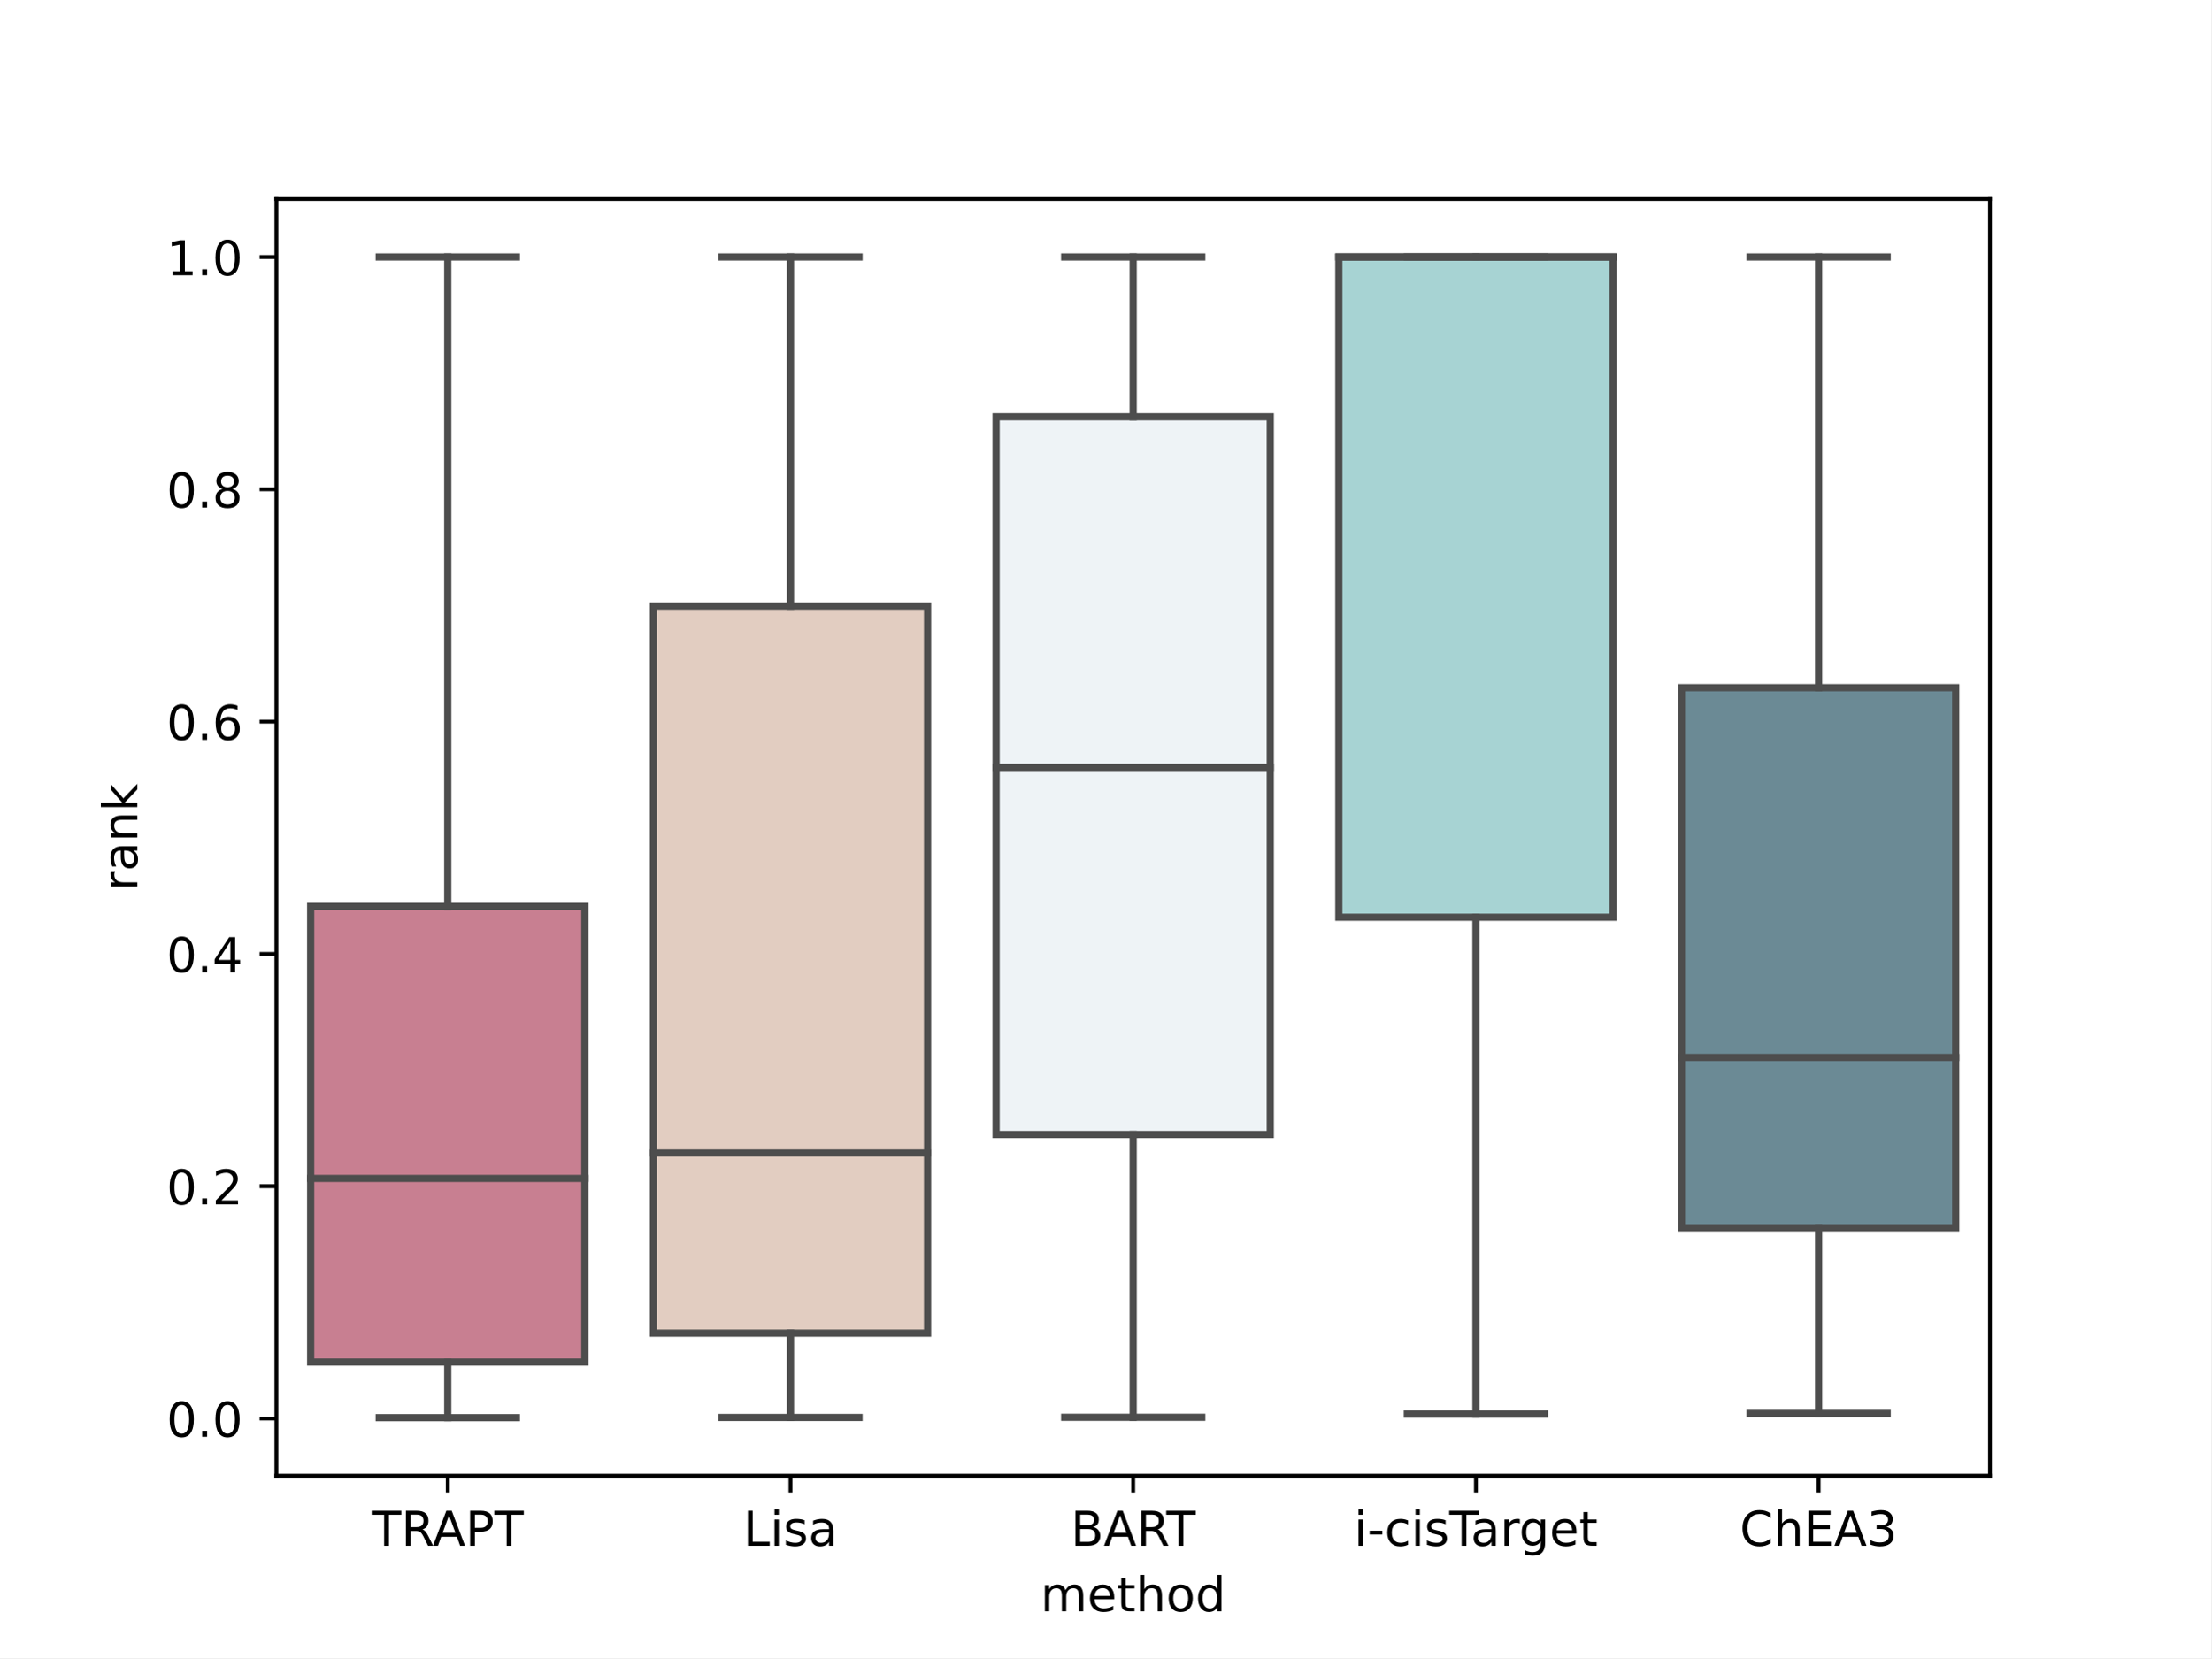
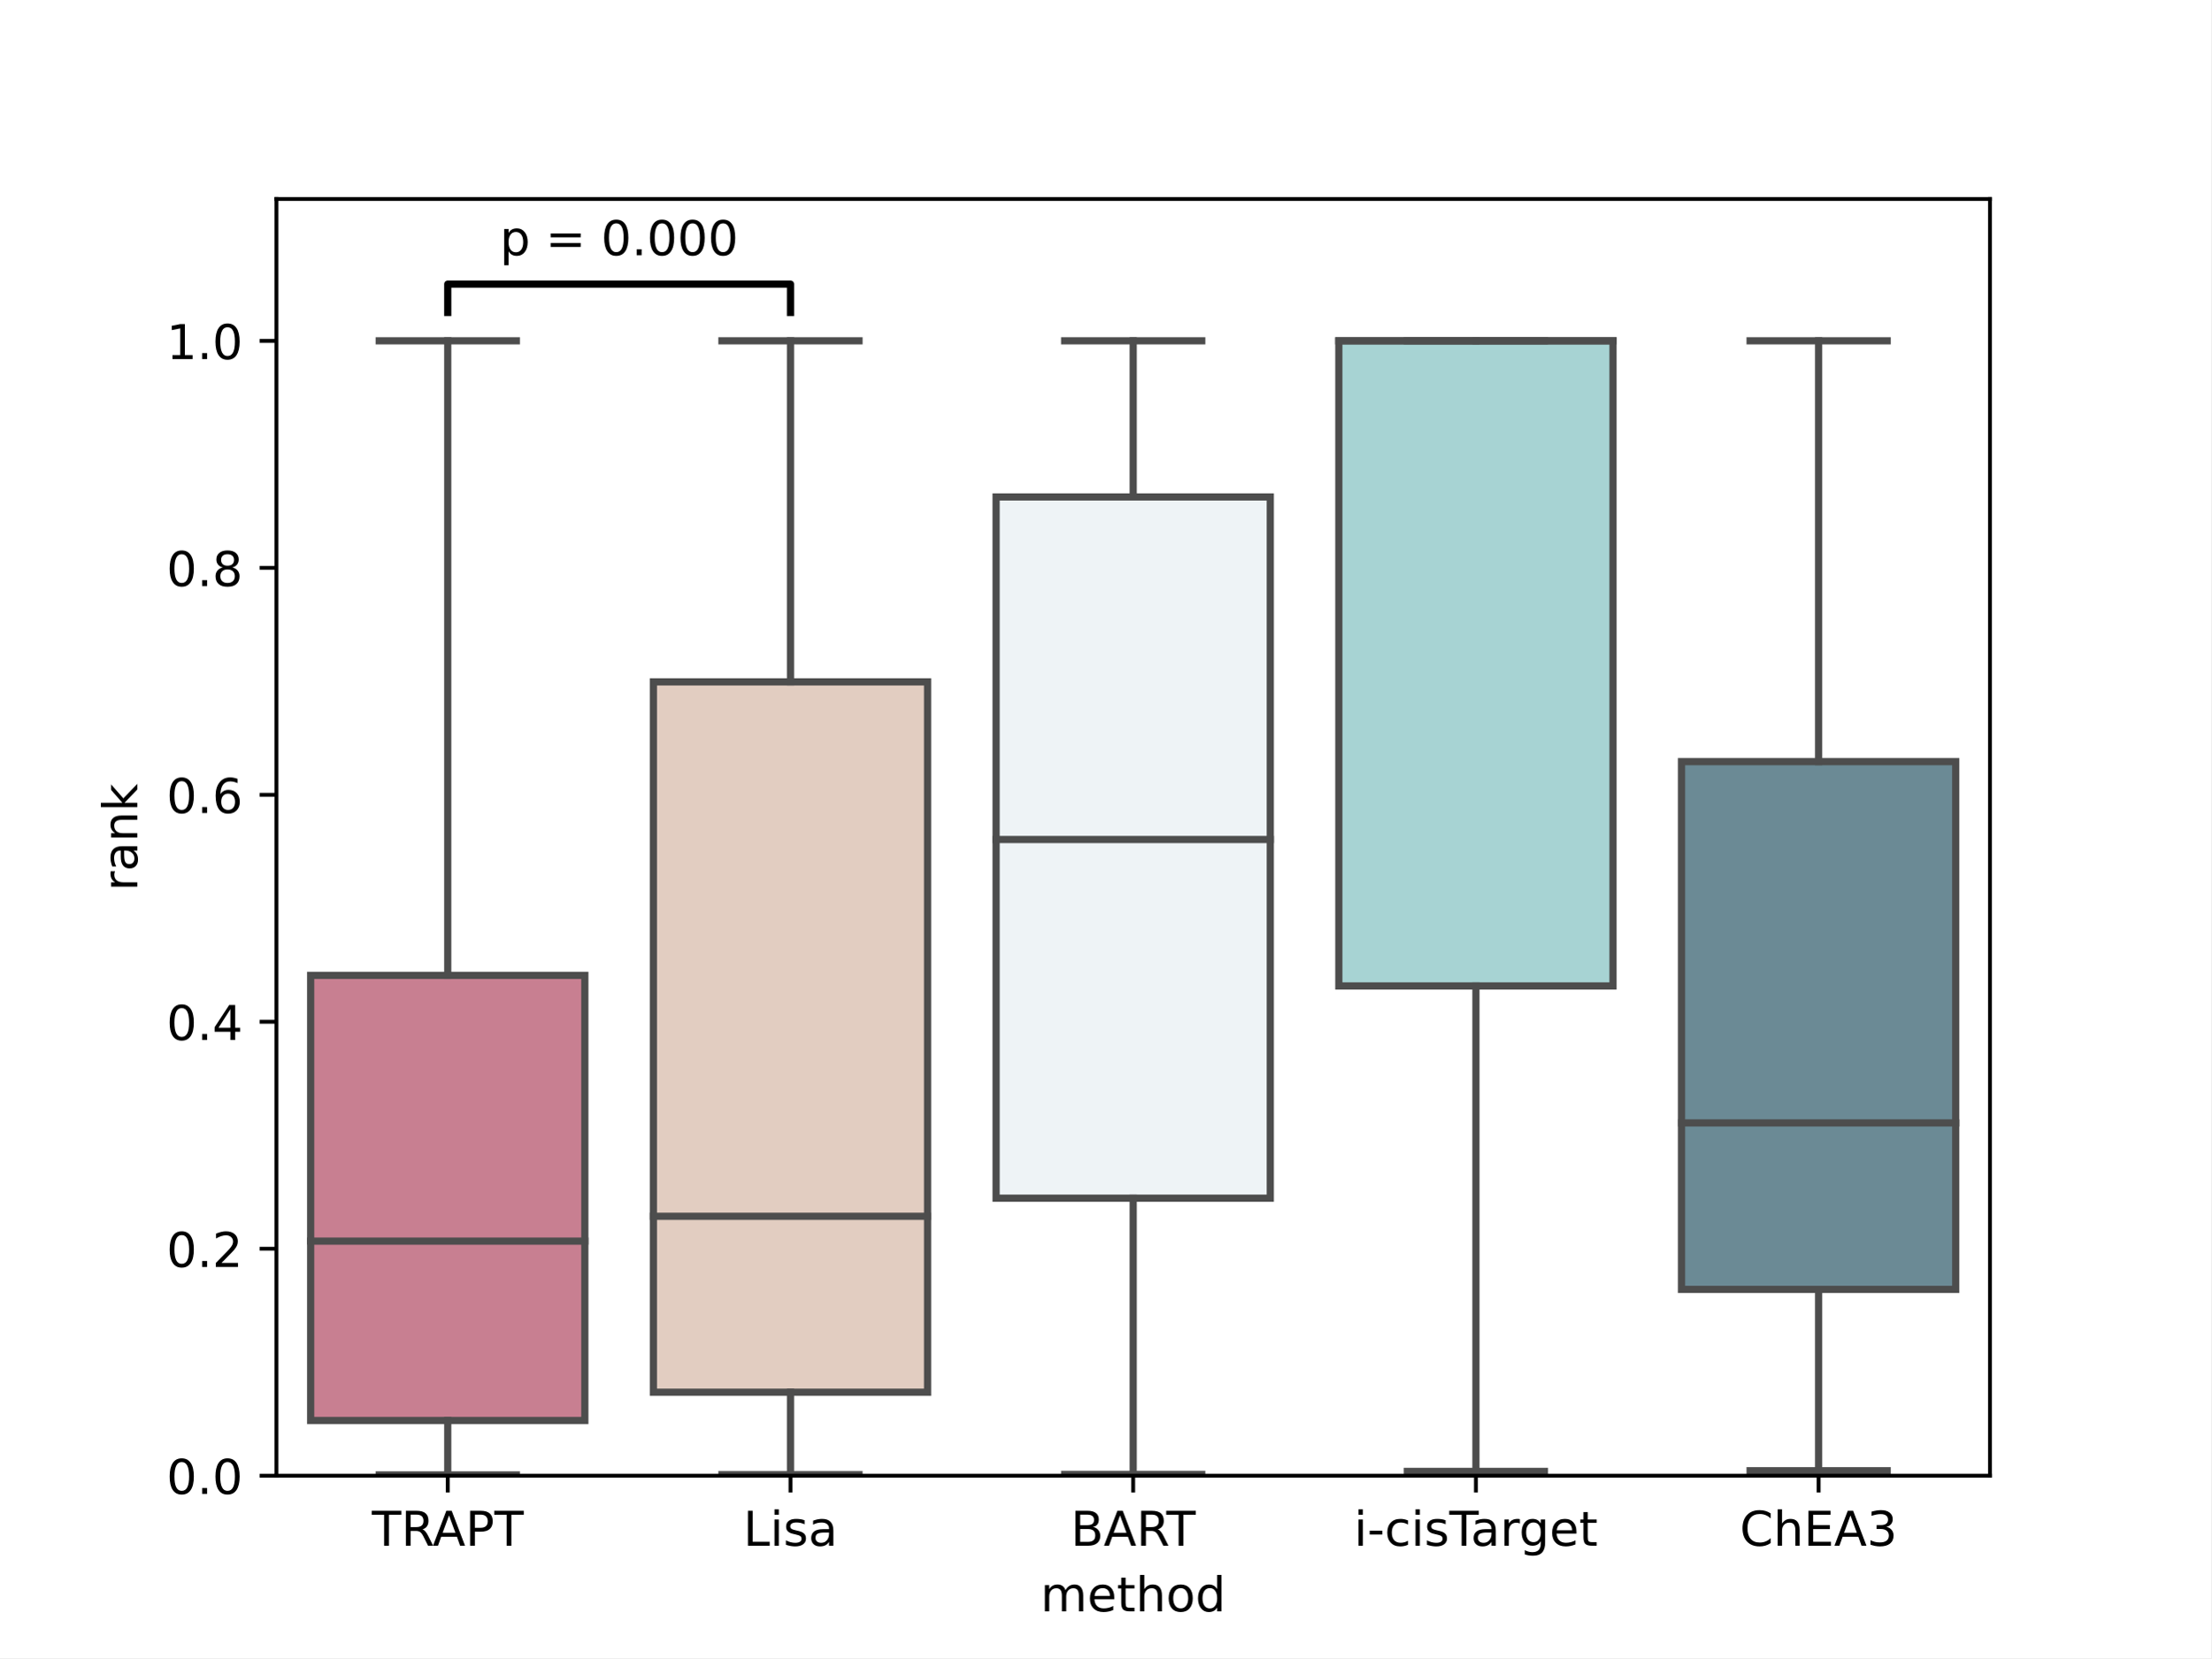
<svg xmlns="http://www.w3.org/2000/svg" xmlns:xlink="http://www.w3.org/1999/xlink" width="460.8pt" height="345.6pt" viewBox="0 0 460.8 345.6" version="1.1">
  <defs>
    <style type="text/css">*{stroke-linejoin: round; stroke-linecap: butt}</style>
  </defs>
  <g id="figure_1">
    <g id="patch_1">
      <path d="M 0 345.6  L 460.8 345.6  L 460.8 0  L 0 0  z " style="fill: #ffffff" />
    </g>
    <g id="axes_1">
      <g id="patch_2">
        <path d="M 57.6 307.584  L 414.72 307.584  L 414.72 41.472  L 57.6 41.472  z " style="fill: #ffffff" />
      </g>
      <g id="patch_3">
-         <path d="M 64.742 283.892  L 121.882 283.892  L 121.882 188.934  L 64.742 188.934  L 64.742 283.892  z " clip-path="url(#p0a7b6c5c4d)" style="fill: #c87f91; stroke: #4d4d4d; stroke-width: 1.5; stroke-linejoin: miter" />
+         <path d="M 64.742 296.079  L 121.882 296.079  L 121.882 203.301  L 64.742 203.301  L 64.742 296.079  z " clip-path="url(#p79913460dd)" style="fill: #c87f91; stroke: #4d4d4d; stroke-width: 1.5; stroke-linejoin: miter" />
      </g>
      <g id="patch_4">
-         <path d="M 136.166 277.858  L 193.306 277.858  L 193.306 126.322  L 136.166 126.322  L 136.166 277.858  z " clip-path="url(#p0a7b6c5c4d)" style="fill: #e2cdc1; stroke: #4d4d4d; stroke-width: 1.5; stroke-linejoin: miter" />
+         <path d="M 136.166 290.185  L 193.306 290.185  L 193.306 142.124  L 136.166 142.124  L 136.166 290.185  z " clip-path="url(#p79913460dd)" style="fill: #e2cdc1; stroke: #4d4d4d; stroke-width: 1.5; stroke-linejoin: miter" />
      </g>
      <g id="patch_5">
-         <path d="M 207.59 236.463  L 264.73 236.463  L 264.73 86.87  L 207.59 86.87  L 207.59 236.463  z " clip-path="url(#p0a7b6c5c4d)" style="fill: #eef3f6; stroke: #4d4d4d; stroke-width: 1.5; stroke-linejoin: miter" />
+         <path d="M 207.59 249.739  L 264.73 249.739  L 264.73 103.578  L 207.59 103.578  L 207.59 249.739  z " clip-path="url(#p79913460dd)" style="fill: #eef3f6; stroke: #4d4d4d; stroke-width: 1.5; stroke-linejoin: miter" />
      </g>
      <g id="patch_6">
-         <path d="M 279.014 191.187  L 336.154 191.187  L 336.154 53.568  L 279.014 53.568  L 279.014 191.187  z " clip-path="url(#p0a7b6c5c4d)" style="fill: #a7d3d3; stroke: #4d4d4d; stroke-width: 1.5; stroke-linejoin: miter" />
+         <path d="M 279.014 205.501  L 336.154 205.501  L 336.154 71.04  L 279.014 71.04  L 279.014 205.501  z " clip-path="url(#p79913460dd)" style="fill: #a7d3d3; stroke: #4d4d4d; stroke-width: 1.5; stroke-linejoin: miter" />
      </g>
      <g id="patch_7">
-         <path d="M 350.438 255.921  L 407.578 255.921  L 407.578 143.335  L 350.438 143.335  L 350.438 255.921  z " clip-path="url(#p0a7b6c5c4d)" style="fill: #6b8a95; stroke: #4d4d4d; stroke-width: 1.5; stroke-linejoin: miter" />
+         <path d="M 350.438 268.751  L 407.578 268.751  L 407.578 158.747  L 350.438 158.747  L 350.438 268.751  z " clip-path="url(#p79913460dd)" style="fill: #6b8a95; stroke: #4d4d4d; stroke-width: 1.5; stroke-linejoin: miter" />
      </g>
      <g id="matplotlib.axis_1">
        <g id="xtick_1">
          <g id="line2d_1">
            <defs>
-               <path id="m350360e28e" d="M 0 0  L 0 3.5  " style="stroke: #000000; stroke-width: 0.8" />
+               <path id="m18a7660b4f" d="M 0 0  L 0 3.5  " style="stroke: #000000; stroke-width: 0.8" />
            </defs>
            <g>
-               <use xlink:href="#m350360e28e" x="93.312" y="307.584" style="stroke: #000000; stroke-width: 0.8" />
+               <use xlink:href="#m18a7660b4f" x="93.312" y="307.584" style="stroke: #000000; stroke-width: 0.8" />
            </g>
          </g>
          <g id="text_1">
            <g transform="translate(77.49481 322.1824)scale(0.1 -0.1)">
              <defs>
                <path id="DejaVuSans-54" d="M -19 4666  L 3928 4666  L 3928 4134  L 2272 4134  L 2272 0  L 1638 0  L 1638 4134  L -19 4134  L -19 4666  z " transform="scale(0.015625)" />
                <path id="DejaVuSans-52" d="M 2841 2188  Q 3044 2119 3236 1894  Q 3428 1669 3622 1275  L 4263 0  L 3584 0  L 2988 1197  Q 2756 1666 2539 1819  Q 2322 1972 1947 1972  L 1259 1972  L 1259 0  L 628 0  L 628 4666  L 2053 4666  Q 2853 4666 3247 4331  Q 3641 3997 3641 3322  Q 3641 2881 3436 2590  Q 3231 2300 2841 2188  z M 1259 4147  L 1259 2491  L 2053 2491  Q 2509 2491 2742 2702  Q 2975 2913 2975 3322  Q 2975 3731 2742 3939  Q 2509 4147 2053 4147  L 1259 4147  z " transform="scale(0.015625)" />
                <path id="DejaVuSans-41" d="M 2188 4044  L 1331 1722  L 3047 1722  L 2188 4044  z M 1831 4666  L 2547 4666  L 4325 0  L 3669 0  L 3244 1197  L 1141 1197  L 716 0  L 50 0  L 1831 4666  z " transform="scale(0.015625)" />
                <path id="DejaVuSans-50" d="M 1259 4147  L 1259 2394  L 2053 2394  Q 2494 2394 2734 2622  Q 2975 2850 2975 3272  Q 2975 3691 2734 3919  Q 2494 4147 2053 4147  L 1259 4147  z M 628 4666  L 2053 4666  Q 2838 4666 3239 4311  Q 3641 3956 3641 3272  Q 3641 2581 3239 2228  Q 2838 1875 2053 1875  L 1259 1875  L 1259 0  L 628 0  L 628 4666  z " transform="scale(0.015625)" />
              </defs>
              <use xlink:href="#DejaVuSans-54" />
              <use xlink:href="#DejaVuSans-52" x="61.084" />
              <use xlink:href="#DejaVuSans-41" x="126.566" />
              <use xlink:href="#DejaVuSans-50" x="194.975" />
              <use xlink:href="#DejaVuSans-54" x="255.277" />
            </g>
          </g>
        </g>
        <g id="xtick_2">
          <g id="line2d_2">
            <g>
-               <use xlink:href="#m350360e28e" x="164.736" y="307.584" style="stroke: #000000; stroke-width: 0.8" />
+               <use xlink:href="#m18a7660b4f" x="164.736" y="307.584" style="stroke: #000000; stroke-width: 0.8" />
            </g>
          </g>
          <g id="text_2">
            <g transform="translate(154.8922 322.1824)scale(0.1 -0.1)">
              <defs>
                <path id="DejaVuSans-4c" d="M 628 4666  L 1259 4666  L 1259 531  L 3531 531  L 3531 0  L 628 0  L 628 4666  z " transform="scale(0.015625)" />
                <path id="DejaVuSans-69" d="M 603 3500  L 1178 3500  L 1178 0  L 603 0  L 603 3500  z M 603 4863  L 1178 4863  L 1178 4134  L 603 4134  L 603 4863  z " transform="scale(0.015625)" />
                <path id="DejaVuSans-73" d="M 2834 3397  L 2834 2853  Q 2591 2978 2328 3040  Q 2066 3103 1784 3103  Q 1356 3103 1142 2972  Q 928 2841 928 2578  Q 928 2378 1081 2264  Q 1234 2150 1697 2047  L 1894 2003  Q 2506 1872 2764 1633  Q 3022 1394 3022 966  Q 3022 478 2636 193  Q 2250 -91 1575 -91  Q 1294 -91 989 -36  Q 684 19 347 128  L 347 722  Q 666 556 975 473  Q 1284 391 1588 391  Q 1994 391 2212 530  Q 2431 669 2431 922  Q 2431 1156 2273 1281  Q 2116 1406 1581 1522  L 1381 1569  Q 847 1681 609 1914  Q 372 2147 372 2553  Q 372 3047 722 3315  Q 1072 3584 1716 3584  Q 2034 3584 2315 3537  Q 2597 3491 2834 3397  z " transform="scale(0.015625)" />
                <path id="DejaVuSans-61" d="M 2194 1759  Q 1497 1759 1228 1600  Q 959 1441 959 1056  Q 959 750 1161 570  Q 1363 391 1709 391  Q 2188 391 2477 730  Q 2766 1069 2766 1631  L 2766 1759  L 2194 1759  z M 3341 1997  L 3341 0  L 2766 0  L 2766 531  Q 2569 213 2275 61  Q 1981 -91 1556 -91  Q 1019 -91 701 211  Q 384 513 384 1019  Q 384 1609 779 1909  Q 1175 2209 1959 2209  L 2766 2209  L 2766 2266  Q 2766 2663 2505 2880  Q 2244 3097 1772 3097  Q 1472 3097 1187 3025  Q 903 2953 641 2809  L 641 3341  Q 956 3463 1253 3523  Q 1550 3584 1831 3584  Q 2591 3584 2966 3190  Q 3341 2797 3341 1997  z " transform="scale(0.015625)" />
              </defs>
              <use xlink:href="#DejaVuSans-4c" />
              <use xlink:href="#DejaVuSans-69" x="55.713" />
              <use xlink:href="#DejaVuSans-73" x="83.496" />
              <use xlink:href="#DejaVuSans-61" x="135.596" />
            </g>
          </g>
        </g>
        <g id="xtick_3">
          <g id="line2d_3">
            <g>
-               <use xlink:href="#m350360e28e" x="236.16" y="307.584" style="stroke: #000000; stroke-width: 0.8" />
+               <use xlink:href="#m18a7660b4f" x="236.16" y="307.584" style="stroke: #000000; stroke-width: 0.8" />
            </g>
          </g>
          <g id="text_3">
            <g transform="translate(223.1436 322.1824)scale(0.1 -0.1)">
              <defs>
                <path id="DejaVuSans-42" d="M 1259 2228  L 1259 519  L 2272 519  Q 2781 519 3026 730  Q 3272 941 3272 1375  Q 3272 1813 3026 2020  Q 2781 2228 2272 2228  L 1259 2228  z M 1259 4147  L 1259 2741  L 2194 2741  Q 2656 2741 2882 2914  Q 3109 3088 3109 3444  Q 3109 3797 2882 3972  Q 2656 4147 2194 4147  L 1259 4147  z M 628 4666  L 2241 4666  Q 2963 4666 3353 4366  Q 3744 4066 3744 3513  Q 3744 3084 3544 2831  Q 3344 2578 2956 2516  Q 3422 2416 3680 2098  Q 3938 1781 3938 1306  Q 3938 681 3513 340  Q 3088 0 2303 0  L 628 0  L 628 4666  z " transform="scale(0.015625)" />
              </defs>
              <use xlink:href="#DejaVuSans-42" />
              <use xlink:href="#DejaVuSans-41" x="68.604" />
              <use xlink:href="#DejaVuSans-52" x="137.012" />
              <use xlink:href="#DejaVuSans-54" x="199.244" />
            </g>
          </g>
        </g>
        <g id="xtick_4">
          <g id="line2d_4">
            <g>
-               <use xlink:href="#m350360e28e" x="307.584" y="307.584" style="stroke: #000000; stroke-width: 0.8" />
+               <use xlink:href="#m18a7660b4f" x="307.584" y="307.584" style="stroke: #000000; stroke-width: 0.8" />
            </g>
          </g>
          <g id="text_4">
            <g transform="translate(282.1762 322.1824)scale(0.1 -0.1)">
              <defs>
                <path id="DejaVuSans-2d" d="M 313 2009  L 1997 2009  L 1997 1497  L 313 1497  L 313 2009  z " transform="scale(0.015625)" />
                <path id="DejaVuSans-63" d="M 3122 3366  L 3122 2828  Q 2878 2963 2633 3030  Q 2388 3097 2138 3097  Q 1578 3097 1268 2742  Q 959 2388 959 1747  Q 959 1106 1268 751  Q 1578 397 2138 397  Q 2388 397 2633 464  Q 2878 531 3122 666  L 3122 134  Q 2881 22 2623 -34  Q 2366 -91 2075 -91  Q 1284 -91 818 406  Q 353 903 353 1747  Q 353 2603 823 3093  Q 1294 3584 2113 3584  Q 2378 3584 2631 3529  Q 2884 3475 3122 3366  z " transform="scale(0.015625)" />
                <path id="DejaVuSans-72" d="M 2631 2963  Q 2534 3019 2420 3045  Q 2306 3072 2169 3072  Q 1681 3072 1420 2755  Q 1159 2438 1159 1844  L 1159 0  L 581 0  L 581 3500  L 1159 3500  L 1159 2956  Q 1341 3275 1631 3429  Q 1922 3584 2338 3584  Q 2397 3584 2469 3576  Q 2541 3569 2628 3553  L 2631 2963  z " transform="scale(0.015625)" />
                <path id="DejaVuSans-67" d="M 2906 1791  Q 2906 2416 2648 2759  Q 2391 3103 1925 3103  Q 1463 3103 1205 2759  Q 947 2416 947 1791  Q 947 1169 1205 825  Q 1463 481 1925 481  Q 2391 481 2648 825  Q 2906 1169 2906 1791  z M 3481 434  Q 3481 -459 3084 -895  Q 2688 -1331 1869 -1331  Q 1566 -1331 1297 -1286  Q 1028 -1241 775 -1147  L 775 -588  Q 1028 -725 1275 -790  Q 1522 -856 1778 -856  Q 2344 -856 2625 -561  Q 2906 -266 2906 331  L 2906 616  Q 2728 306 2450 153  Q 2172 0 1784 0  Q 1141 0 747 490  Q 353 981 353 1791  Q 353 2603 747 3093  Q 1141 3584 1784 3584  Q 2172 3584 2450 3431  Q 2728 3278 2906 2969  L 2906 3500  L 3481 3500  L 3481 434  z " transform="scale(0.015625)" />
                <path id="DejaVuSans-65" d="M 3597 1894  L 3597 1613  L 953 1613  Q 991 1019 1311 708  Q 1631 397 2203 397  Q 2534 397 2845 478  Q 3156 559 3463 722  L 3463 178  Q 3153 47 2828 -22  Q 2503 -91 2169 -91  Q 1331 -91 842 396  Q 353 884 353 1716  Q 353 2575 817 3079  Q 1281 3584 2069 3584  Q 2775 3584 3186 3129  Q 3597 2675 3597 1894  z M 3022 2063  Q 3016 2534 2758 2815  Q 2500 3097 2075 3097  Q 1594 3097 1305 2825  Q 1016 2553 972 2059  L 3022 2063  z " transform="scale(0.015625)" />
                <path id="DejaVuSans-74" d="M 1172 4494  L 1172 3500  L 2356 3500  L 2356 3053  L 1172 3053  L 1172 1153  Q 1172 725 1289 603  Q 1406 481 1766 481  L 2356 481  L 2356 0  L 1766 0  Q 1100 0 847 248  Q 594 497 594 1153  L 594 3053  L 172 3053  L 172 3500  L 594 3500  L 594 4494  L 1172 4494  z " transform="scale(0.015625)" />
              </defs>
              <use xlink:href="#DejaVuSans-69" />
              <use xlink:href="#DejaVuSans-2d" x="27.783" />
              <use xlink:href="#DejaVuSans-63" x="63.867" />
              <use xlink:href="#DejaVuSans-69" x="118.848" />
              <use xlink:href="#DejaVuSans-73" x="146.631" />
              <use xlink:href="#DejaVuSans-54" x="198.73" />
              <use xlink:href="#DejaVuSans-61" x="243.314" />
              <use xlink:href="#DejaVuSans-72" x="304.594" />
              <use xlink:href="#DejaVuSans-67" x="343.957" />
              <use xlink:href="#DejaVuSans-65" x="407.434" />
              <use xlink:href="#DejaVuSans-74" x="468.957" />
            </g>
          </g>
        </g>
        <g id="xtick_5">
          <g id="line2d_5">
            <g>
-               <use xlink:href="#m350360e28e" x="379.008" y="307.584" style="stroke: #000000; stroke-width: 0.8" />
+               <use xlink:href="#m18a7660b4f" x="379.008" y="307.584" style="stroke: #000000; stroke-width: 0.8" />
            </g>
          </g>
          <g id="text_5">
            <g transform="translate(362.5869 322.1824)scale(0.1 -0.1)">
              <defs>
                <path id="DejaVuSans-43" d="M 4122 4306  L 4122 3641  Q 3803 3938 3442 4084  Q 3081 4231 2675 4231  Q 1875 4231 1450 3742  Q 1025 3253 1025 2328  Q 1025 1406 1450 917  Q 1875 428 2675 428  Q 3081 428 3442 575  Q 3803 722 4122 1019  L 4122 359  Q 3791 134 3420 21  Q 3050 -91 2638 -91  Q 1578 -91 968 557  Q 359 1206 359 2328  Q 359 3453 968 4101  Q 1578 4750 2638 4750  Q 3056 4750 3426 4639  Q 3797 4528 4122 4306  z " transform="scale(0.015625)" />
                <path id="DejaVuSans-68" d="M 3513 2113  L 3513 0  L 2938 0  L 2938 2094  Q 2938 2591 2744 2837  Q 2550 3084 2163 3084  Q 1697 3084 1428 2787  Q 1159 2491 1159 1978  L 1159 0  L 581 0  L 581 4863  L 1159 4863  L 1159 2956  Q 1366 3272 1645 3428  Q 1925 3584 2291 3584  Q 2894 3584 3203 3211  Q 3513 2838 3513 2113  z " transform="scale(0.015625)" />
                <path id="DejaVuSans-45" d="M 628 4666  L 3578 4666  L 3578 4134  L 1259 4134  L 1259 2753  L 3481 2753  L 3481 2222  L 1259 2222  L 1259 531  L 3634 531  L 3634 0  L 628 0  L 628 4666  z " transform="scale(0.015625)" />
                <path id="DejaVuSans-33" d="M 2597 2516  Q 3050 2419 3304 2112  Q 3559 1806 3559 1356  Q 3559 666 3084 287  Q 2609 -91 1734 -91  Q 1441 -91 1130 -33  Q 819 25 488 141  L 488 750  Q 750 597 1062 519  Q 1375 441 1716 441  Q 2309 441 2620 675  Q 2931 909 2931 1356  Q 2931 1769 2642 2001  Q 2353 2234 1838 2234  L 1294 2234  L 1294 2753  L 1863 2753  Q 2328 2753 2575 2939  Q 2822 3125 2822 3475  Q 2822 3834 2567 4026  Q 2313 4219 1838 4219  Q 1578 4219 1281 4162  Q 984 4106 628 3988  L 628 4550  Q 988 4650 1302 4700  Q 1616 4750 1894 4750  Q 2613 4750 3031 4423  Q 3450 4097 3450 3541  Q 3450 3153 3228 2886  Q 3006 2619 2597 2516  z " transform="scale(0.015625)" />
              </defs>
              <use xlink:href="#DejaVuSans-43" />
              <use xlink:href="#DejaVuSans-68" x="69.824" />
              <use xlink:href="#DejaVuSans-45" x="133.203" />
              <use xlink:href="#DejaVuSans-41" x="196.387" />
              <use xlink:href="#DejaVuSans-33" x="264.795" />
            </g>
          </g>
        </g>
        <g id="text_6">
          <g transform="translate(216.8506 335.8606)scale(0.1 -0.1)">
            <defs>
              <path id="DejaVuSans-6d" d="M 3328 2828  Q 3544 3216 3844 3400  Q 4144 3584 4550 3584  Q 5097 3584 5394 3201  Q 5691 2819 5691 2113  L 5691 0  L 5113 0  L 5113 2094  Q 5113 2597 4934 2840  Q 4756 3084 4391 3084  Q 3944 3084 3684 2787  Q 3425 2491 3425 1978  L 3425 0  L 2847 0  L 2847 2094  Q 2847 2600 2669 2842  Q 2491 3084 2119 3084  Q 1678 3084 1418 2786  Q 1159 2488 1159 1978  L 1159 0  L 581 0  L 581 3500  L 1159 3500  L 1159 2956  Q 1356 3278 1631 3431  Q 1906 3584 2284 3584  Q 2666 3584 2933 3390  Q 3200 3197 3328 2828  z " transform="scale(0.015625)" />
              <path id="DejaVuSans-6f" d="M 1959 3097  Q 1497 3097 1228 2736  Q 959 2375 959 1747  Q 959 1119 1226 758  Q 1494 397 1959 397  Q 2419 397 2687 759  Q 2956 1122 2956 1747  Q 2956 2369 2687 2733  Q 2419 3097 1959 3097  z M 1959 3584  Q 2709 3584 3137 3096  Q 3566 2609 3566 1747  Q 3566 888 3137 398  Q 2709 -91 1959 -91  Q 1206 -91 779 398  Q 353 888 353 1747  Q 353 2609 779 3096  Q 1206 3584 1959 3584  z " transform="scale(0.015625)" />
              <path id="DejaVuSans-64" d="M 2906 2969  L 2906 4863  L 3481 4863  L 3481 0  L 2906 0  L 2906 525  Q 2725 213 2448 61  Q 2172 -91 1784 -91  Q 1150 -91 751 415  Q 353 922 353 1747  Q 353 2572 751 3078  Q 1150 3584 1784 3584  Q 2172 3584 2448 3432  Q 2725 3281 2906 2969  z M 947 1747  Q 947 1113 1208 752  Q 1469 391 1925 391  Q 2381 391 2643 752  Q 2906 1113 2906 1747  Q 2906 2381 2643 2742  Q 2381 3103 1925 3103  Q 1469 3103 1208 2742  Q 947 2381 947 1747  z " transform="scale(0.015625)" />
            </defs>
            <use xlink:href="#DejaVuSans-6d" />
            <use xlink:href="#DejaVuSans-65" x="97.412" />
            <use xlink:href="#DejaVuSans-74" x="158.936" />
            <use xlink:href="#DejaVuSans-68" x="198.145" />
            <use xlink:href="#DejaVuSans-6f" x="261.523" />
            <use xlink:href="#DejaVuSans-64" x="322.705" />
          </g>
        </g>
      </g>
      <g id="matplotlib.axis_2">
        <g id="ytick_1">
          <g id="line2d_6">
            <defs>
-               <path id="m9ab69faeca" d="M 0 0  L -3.5 0  " style="stroke: #000000; stroke-width: 0.8" />
+               <path id="m733b9388ad" d="M 0 0  L -3.5 0  " style="stroke: #000000; stroke-width: 0.8" />
            </defs>
            <g>
-               <use xlink:href="#m9ab69faeca" x="57.6" y="295.666" style="stroke: #000000; stroke-width: 0.8" />
+               <use xlink:href="#m733b9388ad" x="57.6" y="307.584" style="stroke: #000000; stroke-width: 0.8" />
            </g>
          </g>
          <g id="text_7">
-             <g transform="translate(34.69687 299.4656)scale(0.1 -0.1)">
+             <g transform="translate(34.69687 311.3832)scale(0.1 -0.1)">
              <defs>
                <path id="DejaVuSans-30" d="M 2034 4250  Q 1547 4250 1301 3770  Q 1056 3291 1056 2328  Q 1056 1369 1301 889  Q 1547 409 2034 409  Q 2525 409 2770 889  Q 3016 1369 3016 2328  Q 3016 3291 2770 3770  Q 2525 4250 2034 4250  z M 2034 4750  Q 2819 4750 3233 4129  Q 3647 3509 3647 2328  Q 3647 1150 3233 529  Q 2819 -91 2034 -91  Q 1250 -91 836 529  Q 422 1150 422 2328  Q 422 3509 836 4129  Q 1250 4750 2034 4750  z " transform="scale(0.015625)" />
                <path id="DejaVuSans-2e" d="M 684 794  L 1344 794  L 1344 0  L 684 0  L 684 794  z " transform="scale(0.015625)" />
              </defs>
              <use xlink:href="#DejaVuSans-30" />
              <use xlink:href="#DejaVuSans-2e" x="63.623" />
              <use xlink:href="#DejaVuSans-30" x="95.41" />
            </g>
          </g>
        </g>
        <g id="ytick_2">
          <g id="line2d_7">
            <g>
-               <use xlink:href="#m9ab69faeca" x="57.6" y="247.247" style="stroke: #000000; stroke-width: 0.8" />
+               <use xlink:href="#m733b9388ad" x="57.6" y="260.275" style="stroke: #000000; stroke-width: 0.8" />
            </g>
          </g>
          <g id="text_8">
-             <g transform="translate(34.69687 251.0459)scale(0.1 -0.1)">
+             <g transform="translate(34.69687 264.0744)scale(0.1 -0.1)">
              <defs>
                <path id="DejaVuSans-32" d="M 1228 531  L 3431 531  L 3431 0  L 469 0  L 469 531  Q 828 903 1448 1529  Q 2069 2156 2228 2338  Q 2531 2678 2651 2914  Q 2772 3150 2772 3378  Q 2772 3750 2511 3984  Q 2250 4219 1831 4219  Q 1534 4219 1204 4116  Q 875 4013 500 3803  L 500 4441  Q 881 4594 1212 4672  Q 1544 4750 1819 4750  Q 2544 4750 2975 4387  Q 3406 4025 3406 3419  Q 3406 3131 3298 2873  Q 3191 2616 2906 2266  Q 2828 2175 2409 1742  Q 1991 1309 1228 531  z " transform="scale(0.015625)" />
              </defs>
              <use xlink:href="#DejaVuSans-30" />
              <use xlink:href="#DejaVuSans-2e" x="63.623" />
              <use xlink:href="#DejaVuSans-32" x="95.41" />
            </g>
          </g>
        </g>
        <g id="ytick_3">
          <g id="line2d_8">
            <g>
-               <use xlink:href="#m9ab69faeca" x="57.6" y="198.827" style="stroke: #000000; stroke-width: 0.8" />
+               <use xlink:href="#m733b9388ad" x="57.6" y="212.966" style="stroke: #000000; stroke-width: 0.8" />
            </g>
          </g>
          <g id="text_9">
-             <g transform="translate(34.69687 202.6263)scale(0.1 -0.1)">
+             <g transform="translate(34.69687 216.7656)scale(0.1 -0.1)">
              <defs>
                <path id="DejaVuSans-34" d="M 2419 4116  L 825 1625  L 2419 1625  L 2419 4116  z M 2253 4666  L 3047 4666  L 3047 1625  L 3713 1625  L 3713 1100  L 3047 1100  L 3047 0  L 2419 0  L 2419 1100  L 313 1100  L 313 1709  L 2253 4666  z " transform="scale(0.015625)" />
              </defs>
              <use xlink:href="#DejaVuSans-30" />
              <use xlink:href="#DejaVuSans-2e" x="63.623" />
              <use xlink:href="#DejaVuSans-34" x="95.41" />
            </g>
          </g>
        </g>
        <g id="ytick_4">
          <g id="line2d_9">
            <g>
-               <use xlink:href="#m9ab69faeca" x="57.6" y="150.407" style="stroke: #000000; stroke-width: 0.8" />
+               <use xlink:href="#m733b9388ad" x="57.6" y="165.658" style="stroke: #000000; stroke-width: 0.8" />
            </g>
          </g>
          <g id="text_10">
-             <g transform="translate(34.69687 154.2066)scale(0.1 -0.1)">
+             <g transform="translate(34.69687 169.4568)scale(0.1 -0.1)">
              <defs>
                <path id="DejaVuSans-36" d="M 2113 2584  Q 1688 2584 1439 2293  Q 1191 2003 1191 1497  Q 1191 994 1439 701  Q 1688 409 2113 409  Q 2538 409 2786 701  Q 3034 994 3034 1497  Q 3034 2003 2786 2293  Q 2538 2584 2113 2584  z M 3366 4563  L 3366 3988  Q 3128 4100 2886 4159  Q 2644 4219 2406 4219  Q 1781 4219 1451 3797  Q 1122 3375 1075 2522  Q 1259 2794 1537 2939  Q 1816 3084 2150 3084  Q 2853 3084 3261 2657  Q 3669 2231 3669 1497  Q 3669 778 3244 343  Q 2819 -91 2113 -91  Q 1303 -91 875 529  Q 447 1150 447 2328  Q 447 3434 972 4092  Q 1497 4750 2381 4750  Q 2619 4750 2861 4703  Q 3103 4656 3366 4563  z " transform="scale(0.015625)" />
              </defs>
              <use xlink:href="#DejaVuSans-30" />
              <use xlink:href="#DejaVuSans-2e" x="63.623" />
              <use xlink:href="#DejaVuSans-36" x="95.41" />
            </g>
          </g>
        </g>
        <g id="ytick_5">
          <g id="line2d_10">
            <g>
-               <use xlink:href="#m9ab69faeca" x="57.6" y="101.988" style="stroke: #000000; stroke-width: 0.8" />
+               <use xlink:href="#m733b9388ad" x="57.6" y="118.349" style="stroke: #000000; stroke-width: 0.8" />
            </g>
          </g>
          <g id="text_11">
-             <g transform="translate(34.69687 105.7869)scale(0.1 -0.1)">
+             <g transform="translate(34.69687 122.148)scale(0.1 -0.1)">
              <defs>
                <path id="DejaVuSans-38" d="M 2034 2216  Q 1584 2216 1326 1975  Q 1069 1734 1069 1313  Q 1069 891 1326 650  Q 1584 409 2034 409  Q 2484 409 2743 651  Q 3003 894 3003 1313  Q 3003 1734 2745 1975  Q 2488 2216 2034 2216  z M 1403 2484  Q 997 2584 770 2862  Q 544 3141 544 3541  Q 544 4100 942 4425  Q 1341 4750 2034 4750  Q 2731 4750 3128 4425  Q 3525 4100 3525 3541  Q 3525 3141 3298 2862  Q 3072 2584 2669 2484  Q 3125 2378 3379 2068  Q 3634 1759 3634 1313  Q 3634 634 3220 271  Q 2806 -91 2034 -91  Q 1263 -91 848 271  Q 434 634 434 1313  Q 434 1759 690 2068  Q 947 2378 1403 2484  z M 1172 3481  Q 1172 3119 1398 2916  Q 1625 2713 2034 2713  Q 2441 2713 2670 2916  Q 2900 3119 2900 3481  Q 2900 3844 2670 4047  Q 2441 4250 2034 4250  Q 1625 4250 1398 4047  Q 1172 3844 1172 3481  z " transform="scale(0.015625)" />
              </defs>
              <use xlink:href="#DejaVuSans-30" />
              <use xlink:href="#DejaVuSans-2e" x="63.623" />
              <use xlink:href="#DejaVuSans-38" x="95.41" />
            </g>
          </g>
        </g>
        <g id="ytick_6">
          <g id="line2d_11">
            <g>
-               <use xlink:href="#m9ab69faeca" x="57.6" y="53.568" style="stroke: #000000; stroke-width: 0.8" />
+               <use xlink:href="#m733b9388ad" x="57.6" y="71.04" style="stroke: #000000; stroke-width: 0.8" />
            </g>
          </g>
          <g id="text_12">
-             <g transform="translate(34.69687 57.36722)scale(0.1 -0.1)">
+             <g transform="translate(34.69687 74.83922)scale(0.1 -0.1)">
              <defs>
                <path id="DejaVuSans-31" d="M 794 531  L 1825 531  L 1825 4091  L 703 3866  L 703 4441  L 1819 4666  L 2450 4666  L 2450 531  L 3481 531  L 3481 0  L 794 0  L 794 531  z " transform="scale(0.015625)" />
              </defs>
              <use xlink:href="#DejaVuSans-31" />
              <use xlink:href="#DejaVuSans-2e" x="63.623" />
              <use xlink:href="#DejaVuSans-30" x="95.41" />
            </g>
          </g>
        </g>
        <g id="text_13">
          <g transform="translate(28.61719 185.7116)rotate(-90)scale(0.1 -0.1)">
            <defs>
              <path id="DejaVuSans-6e" d="M 3513 2113  L 3513 0  L 2938 0  L 2938 2094  Q 2938 2591 2744 2837  Q 2550 3084 2163 3084  Q 1697 3084 1428 2787  Q 1159 2491 1159 1978  L 1159 0  L 581 0  L 581 3500  L 1159 3500  L 1159 2956  Q 1366 3272 1645 3428  Q 1925 3584 2291 3584  Q 2894 3584 3203 3211  Q 3513 2838 3513 2113  z " transform="scale(0.015625)" />
              <path id="DejaVuSans-6b" d="M 581 4863  L 1159 4863  L 1159 1991  L 2875 3500  L 3609 3500  L 1753 1863  L 3688 0  L 2938 0  L 1159 1709  L 1159 0  L 581 0  L 581 4863  z " transform="scale(0.015625)" />
            </defs>
            <use xlink:href="#DejaVuSans-72" />
            <use xlink:href="#DejaVuSans-61" x="41.113" />
            <use xlink:href="#DejaVuSans-6e" x="102.393" />
            <use xlink:href="#DejaVuSans-6b" x="165.771" />
          </g>
        </g>
      </g>
      <g id="line2d_12">
-         <path d="M 93.312 283.892  L 93.312 295.488  " clip-path="url(#p0a7b6c5c4d)" style="fill: none; stroke: #4d4d4d; stroke-width: 1.5; stroke-linecap: square" />
+         <path d="M 93.312 296.079  L 93.312 307.41  " clip-path="url(#p79913460dd)" style="fill: none; stroke: #4d4d4d; stroke-width: 1.5; stroke-linecap: square" />
      </g>
      <g id="line2d_13">
-         <path d="M 93.312 188.934  L 93.312 53.568  " clip-path="url(#p0a7b6c5c4d)" style="fill: none; stroke: #4d4d4d; stroke-width: 1.5; stroke-linecap: square" />
+         <path d="M 93.312 203.301  L 93.312 71.04  " clip-path="url(#p79913460dd)" style="fill: none; stroke: #4d4d4d; stroke-width: 1.5; stroke-linecap: square" />
      </g>
      <g id="line2d_14">
-         <path d="M 79.027 295.488  L 107.597 295.488  " clip-path="url(#p0a7b6c5c4d)" style="fill: none; stroke: #4d4d4d; stroke-width: 1.5; stroke-linecap: square" />
+         <path d="M 79.027 307.41  L 107.597 307.41  " clip-path="url(#p79913460dd)" style="fill: none; stroke: #4d4d4d; stroke-width: 1.5; stroke-linecap: square" />
      </g>
      <g id="line2d_15">
-         <path d="M 79.027 53.568  L 107.597 53.568  " clip-path="url(#p0a7b6c5c4d)" style="fill: none; stroke: #4d4d4d; stroke-width: 1.5; stroke-linecap: square" />
+         <path d="M 79.027 71.04  L 107.597 71.04  " clip-path="url(#p79913460dd)" style="fill: none; stroke: #4d4d4d; stroke-width: 1.5; stroke-linecap: square" />
      </g>
      <g id="line2d_16" />
      <g id="line2d_17">
-         <path d="M 164.736 277.858  L 164.736 295.441  " clip-path="url(#p0a7b6c5c4d)" style="fill: none; stroke: #4d4d4d; stroke-width: 1.5; stroke-linecap: square" />
+         <path d="M 164.736 290.185  L 164.736 307.364  " clip-path="url(#p79913460dd)" style="fill: none; stroke: #4d4d4d; stroke-width: 1.5; stroke-linecap: square" />
      </g>
      <g id="line2d_18">
-         <path d="M 164.736 126.322  L 164.736 53.568  " clip-path="url(#p0a7b6c5c4d)" style="fill: none; stroke: #4d4d4d; stroke-width: 1.5; stroke-linecap: square" />
+         <path d="M 164.736 142.124  L 164.736 71.04  " clip-path="url(#p79913460dd)" style="fill: none; stroke: #4d4d4d; stroke-width: 1.5; stroke-linecap: square" />
      </g>
      <g id="line2d_19">
-         <path d="M 150.451 295.441  L 179.021 295.441  " clip-path="url(#p0a7b6c5c4d)" style="fill: none; stroke: #4d4d4d; stroke-width: 1.5; stroke-linecap: square" />
+         <path d="M 150.451 307.364  L 179.021 307.364  " clip-path="url(#p79913460dd)" style="fill: none; stroke: #4d4d4d; stroke-width: 1.5; stroke-linecap: square" />
      </g>
      <g id="line2d_20">
-         <path d="M 150.451 53.568  L 179.021 53.568  " clip-path="url(#p0a7b6c5c4d)" style="fill: none; stroke: #4d4d4d; stroke-width: 1.5; stroke-linecap: square" />
+         <path d="M 150.451 71.04  L 179.021 71.04  " clip-path="url(#p79913460dd)" style="fill: none; stroke: #4d4d4d; stroke-width: 1.5; stroke-linecap: square" />
      </g>
      <g id="line2d_21" />
      <g id="line2d_22">
-         <path d="M 236.16 236.463  L 236.16 295.402  " clip-path="url(#p0a7b6c5c4d)" style="fill: none; stroke: #4d4d4d; stroke-width: 1.5; stroke-linecap: square" />
+         <path d="M 236.16 249.739  L 236.16 307.326  " clip-path="url(#p79913460dd)" style="fill: none; stroke: #4d4d4d; stroke-width: 1.5; stroke-linecap: square" />
      </g>
      <g id="line2d_23">
-         <path d="M 236.16 86.87  L 236.16 53.568  " clip-path="url(#p0a7b6c5c4d)" style="fill: none; stroke: #4d4d4d; stroke-width: 1.5; stroke-linecap: square" />
+         <path d="M 236.16 103.578  L 236.16 71.04  " clip-path="url(#p79913460dd)" style="fill: none; stroke: #4d4d4d; stroke-width: 1.5; stroke-linecap: square" />
      </g>
      <g id="line2d_24">
-         <path d="M 221.875 295.402  L 250.445 295.402  " clip-path="url(#p0a7b6c5c4d)" style="fill: none; stroke: #4d4d4d; stroke-width: 1.5; stroke-linecap: square" />
+         <path d="M 221.875 307.326  L 250.445 307.326  " clip-path="url(#p79913460dd)" style="fill: none; stroke: #4d4d4d; stroke-width: 1.5; stroke-linecap: square" />
      </g>
      <g id="line2d_25">
-         <path d="M 221.875 53.568  L 250.445 53.568  " clip-path="url(#p0a7b6c5c4d)" style="fill: none; stroke: #4d4d4d; stroke-width: 1.5; stroke-linecap: square" />
+         <path d="M 221.875 71.04  L 250.445 71.04  " clip-path="url(#p79913460dd)" style="fill: none; stroke: #4d4d4d; stroke-width: 1.5; stroke-linecap: square" />
      </g>
      <g id="line2d_26" />
      <g id="line2d_27">
-         <path d="M 307.584 191.187  L 307.584 294.746  " clip-path="url(#p0a7b6c5c4d)" style="fill: none; stroke: #4d4d4d; stroke-width: 1.5; stroke-linecap: square" />
+         <path d="M 307.584 205.501  L 307.584 306.685  " clip-path="url(#p79913460dd)" style="fill: none; stroke: #4d4d4d; stroke-width: 1.5; stroke-linecap: square" />
      </g>
      <g id="line2d_28">
-         <path d="M 307.584 53.568  L 307.584 53.568  " clip-path="url(#p0a7b6c5c4d)" style="fill: none; stroke: #4d4d4d; stroke-width: 1.5; stroke-linecap: square" />
+         <path d="M 307.584 71.04  L 307.584 71.04  " clip-path="url(#p79913460dd)" style="fill: none; stroke: #4d4d4d; stroke-width: 1.5; stroke-linecap: square" />
      </g>
      <g id="line2d_29">
-         <path d="M 293.299 294.746  L 321.869 294.746  " clip-path="url(#p0a7b6c5c4d)" style="fill: none; stroke: #4d4d4d; stroke-width: 1.5; stroke-linecap: square" />
+         <path d="M 293.299 306.685  L 321.869 306.685  " clip-path="url(#p79913460dd)" style="fill: none; stroke: #4d4d4d; stroke-width: 1.5; stroke-linecap: square" />
      </g>
      <g id="line2d_30">
-         <path d="M 293.299 53.568  L 321.869 53.568  " clip-path="url(#p0a7b6c5c4d)" style="fill: none; stroke: #4d4d4d; stroke-width: 1.5; stroke-linecap: square" />
+         <path d="M 293.299 71.04  L 321.869 71.04  " clip-path="url(#p79913460dd)" style="fill: none; stroke: #4d4d4d; stroke-width: 1.5; stroke-linecap: square" />
      </g>
      <g id="line2d_31" />
      <g id="line2d_32">
-         <path d="M 379.008 255.921  L 379.008 294.609  " clip-path="url(#p0a7b6c5c4d)" style="fill: none; stroke: #4d4d4d; stroke-width: 1.5; stroke-linecap: square" />
+         <path d="M 379.008 268.751  L 379.008 306.55  " clip-path="url(#p79913460dd)" style="fill: none; stroke: #4d4d4d; stroke-width: 1.5; stroke-linecap: square" />
      </g>
      <g id="line2d_33">
-         <path d="M 379.008 143.335  L 379.008 53.568  " clip-path="url(#p0a7b6c5c4d)" style="fill: none; stroke: #4d4d4d; stroke-width: 1.5; stroke-linecap: square" />
+         <path d="M 379.008 158.747  L 379.008 71.04  " clip-path="url(#p79913460dd)" style="fill: none; stroke: #4d4d4d; stroke-width: 1.5; stroke-linecap: square" />
      </g>
      <g id="line2d_34">
-         <path d="M 364.723 294.609  L 393.293 294.609  " clip-path="url(#p0a7b6c5c4d)" style="fill: none; stroke: #4d4d4d; stroke-width: 1.5; stroke-linecap: square" />
+         <path d="M 364.723 306.55  L 393.293 306.55  " clip-path="url(#p79913460dd)" style="fill: none; stroke: #4d4d4d; stroke-width: 1.5; stroke-linecap: square" />
      </g>
      <g id="line2d_35">
-         <path d="M 364.723 53.568  L 393.293 53.568  " clip-path="url(#p0a7b6c5c4d)" style="fill: none; stroke: #4d4d4d; stroke-width: 1.5; stroke-linecap: square" />
+         <path d="M 364.723 71.04  L 393.293 71.04  " clip-path="url(#p79913460dd)" style="fill: none; stroke: #4d4d4d; stroke-width: 1.5; stroke-linecap: square" />
      </g>
      <g id="line2d_36" />
      <g id="line2d_37">
-         <path d="M 64.742 245.623  L 121.882 245.623  " clip-path="url(#p0a7b6c5c4d)" style="fill: none; stroke: #4d4d4d; stroke-width: 1.5; stroke-linecap: square" />
+         <path d="M 93.312 65.126  L 93.312 59.213  L 164.736 59.213  L 164.736 65.126  " clip-path="url(#p79913460dd)" style="fill: none; stroke: #000000; stroke-width: 1.5; stroke-linecap: square" />
      </g>
      <g id="line2d_38">
-         <path d="M 136.166 240.326  L 193.306 240.326  " clip-path="url(#p0a7b6c5c4d)" style="fill: none; stroke: #4d4d4d; stroke-width: 1.5; stroke-linecap: square" />
+         <path d="M 64.742 258.689  L 121.882 258.689  " clip-path="url(#p79913460dd)" style="fill: none; stroke: #4d4d4d; stroke-width: 1.5; stroke-linecap: square" />
      </g>
      <g id="line2d_39">
-         <path d="M 207.59 159.949  L 264.73 159.949  " clip-path="url(#p0a7b6c5c4d)" style="fill: none; stroke: #4d4d4d; stroke-width: 1.5; stroke-linecap: square" />
+         <path d="M 136.166 253.514  L 193.306 253.514  " clip-path="url(#p79913460dd)" style="fill: none; stroke: #4d4d4d; stroke-width: 1.5; stroke-linecap: square" />
      </g>
      <g id="line2d_40">
-         <path d="M 279.014 53.568  L 336.154 53.568  " clip-path="url(#p0a7b6c5c4d)" style="fill: none; stroke: #4d4d4d; stroke-width: 1.5; stroke-linecap: square" />
+         <path d="M 207.59 174.98  L 264.73 174.98  " clip-path="url(#p79913460dd)" style="fill: none; stroke: #4d4d4d; stroke-width: 1.5; stroke-linecap: square" />
      </g>
      <g id="line2d_41">
-         <path d="M 350.438 220.407  L 407.578 220.407  " clip-path="url(#p0a7b6c5c4d)" style="fill: none; stroke: #4d4d4d; stroke-width: 1.5; stroke-linecap: square" />
+         <path d="M 279.014 71.04  L 336.154 71.04  " clip-path="url(#p79913460dd)" style="fill: none; stroke: #4d4d4d; stroke-width: 1.5; stroke-linecap: square" />
+       </g>
+       <g id="line2d_42">
+         <path d="M 350.438 234.052  L 407.578 234.052  " clip-path="url(#p79913460dd)" style="fill: none; stroke: #4d4d4d; stroke-width: 1.5; stroke-linecap: square" />
      </g>
      <g id="patch_8">
        <path d="M 57.6 307.584  L 57.6 41.472  " style="fill: none; stroke: #000000; stroke-width: 0.8; stroke-linejoin: miter; stroke-linecap: square" />
      </g>
      <g id="patch_9">
        <path d="M 414.72 307.584  L 414.72 41.472  " style="fill: none; stroke: #000000; stroke-width: 0.8; stroke-linejoin: miter; stroke-linecap: square" />
      </g>
      <g id="patch_10">
        <path d="M 57.6 307.584  L 414.72 307.584  " style="fill: none; stroke: #000000; stroke-width: 0.8; stroke-linejoin: miter; stroke-linecap: square" />
      </g>
      <g id="patch_11">
        <path d="M 57.6 41.472  L 414.72 41.472  " style="fill: none; stroke: #000000; stroke-width: 0.8; stroke-linejoin: miter; stroke-linecap: square" />
+       </g>
+       <g id="text_14">
+         <g transform="translate(104.1677 53.19071)scale(0.1 -0.1)">
+           <defs>
+             <path id="DejaVuSans-70" d="M 1159 525  L 1159 -1331  L 581 -1331  L 581 3500  L 1159 3500  L 1159 2969  Q 1341 3281 1617 3432  Q 1894 3584 2278 3584  Q 2916 3584 3314 3078  Q 3713 2572 3713 1747  Q 3713 922 3314 415  Q 2916 -91 2278 -91  Q 1894 -91 1617 61  Q 1341 213 1159 525  z M 3116 1747  Q 3116 2381 2855 2742  Q 2594 3103 2138 3103  Q 1681 3103 1420 2742  Q 1159 2381 1159 1747  Q 1159 1113 1420 752  Q 1681 391 2138 391  Q 2594 391 2855 752  Q 3116 1113 3116 1747  z " transform="scale(0.015625)" />
+             <path id="DejaVuSans-20" transform="scale(0.015625)" />
+             <path id="DejaVuSans-3d" d="M 678 2906  L 4684 2906  L 4684 2381  L 678 2381  L 678 2906  z M 678 1631  L 4684 1631  L 4684 1100  L 678 1100  L 678 1631  z " transform="scale(0.015625)" />
+           </defs>
+           <use xlink:href="#DejaVuSans-70" />
+           <use xlink:href="#DejaVuSans-20" x="63.477" />
+           <use xlink:href="#DejaVuSans-3d" x="95.264" />
+           <use xlink:href="#DejaVuSans-20" x="179.053" />
+           <use xlink:href="#DejaVuSans-30" x="210.84" />
+           <use xlink:href="#DejaVuSans-2e" x="274.463" />
+           <use xlink:href="#DejaVuSans-30" x="306.25" />
+           <use xlink:href="#DejaVuSans-30" x="369.873" />
+           <use xlink:href="#DejaVuSans-30" x="433.496" />
+         </g>
      </g>
    </g>
  </g>
  <defs>
-     <clipPath id="p0a7b6c5c4d">
+     <clipPath id="p79913460dd">
      <rect x="57.6" y="41.472" width="357.12" height="266.112" />
    </clipPath>
  </defs>
</svg>
